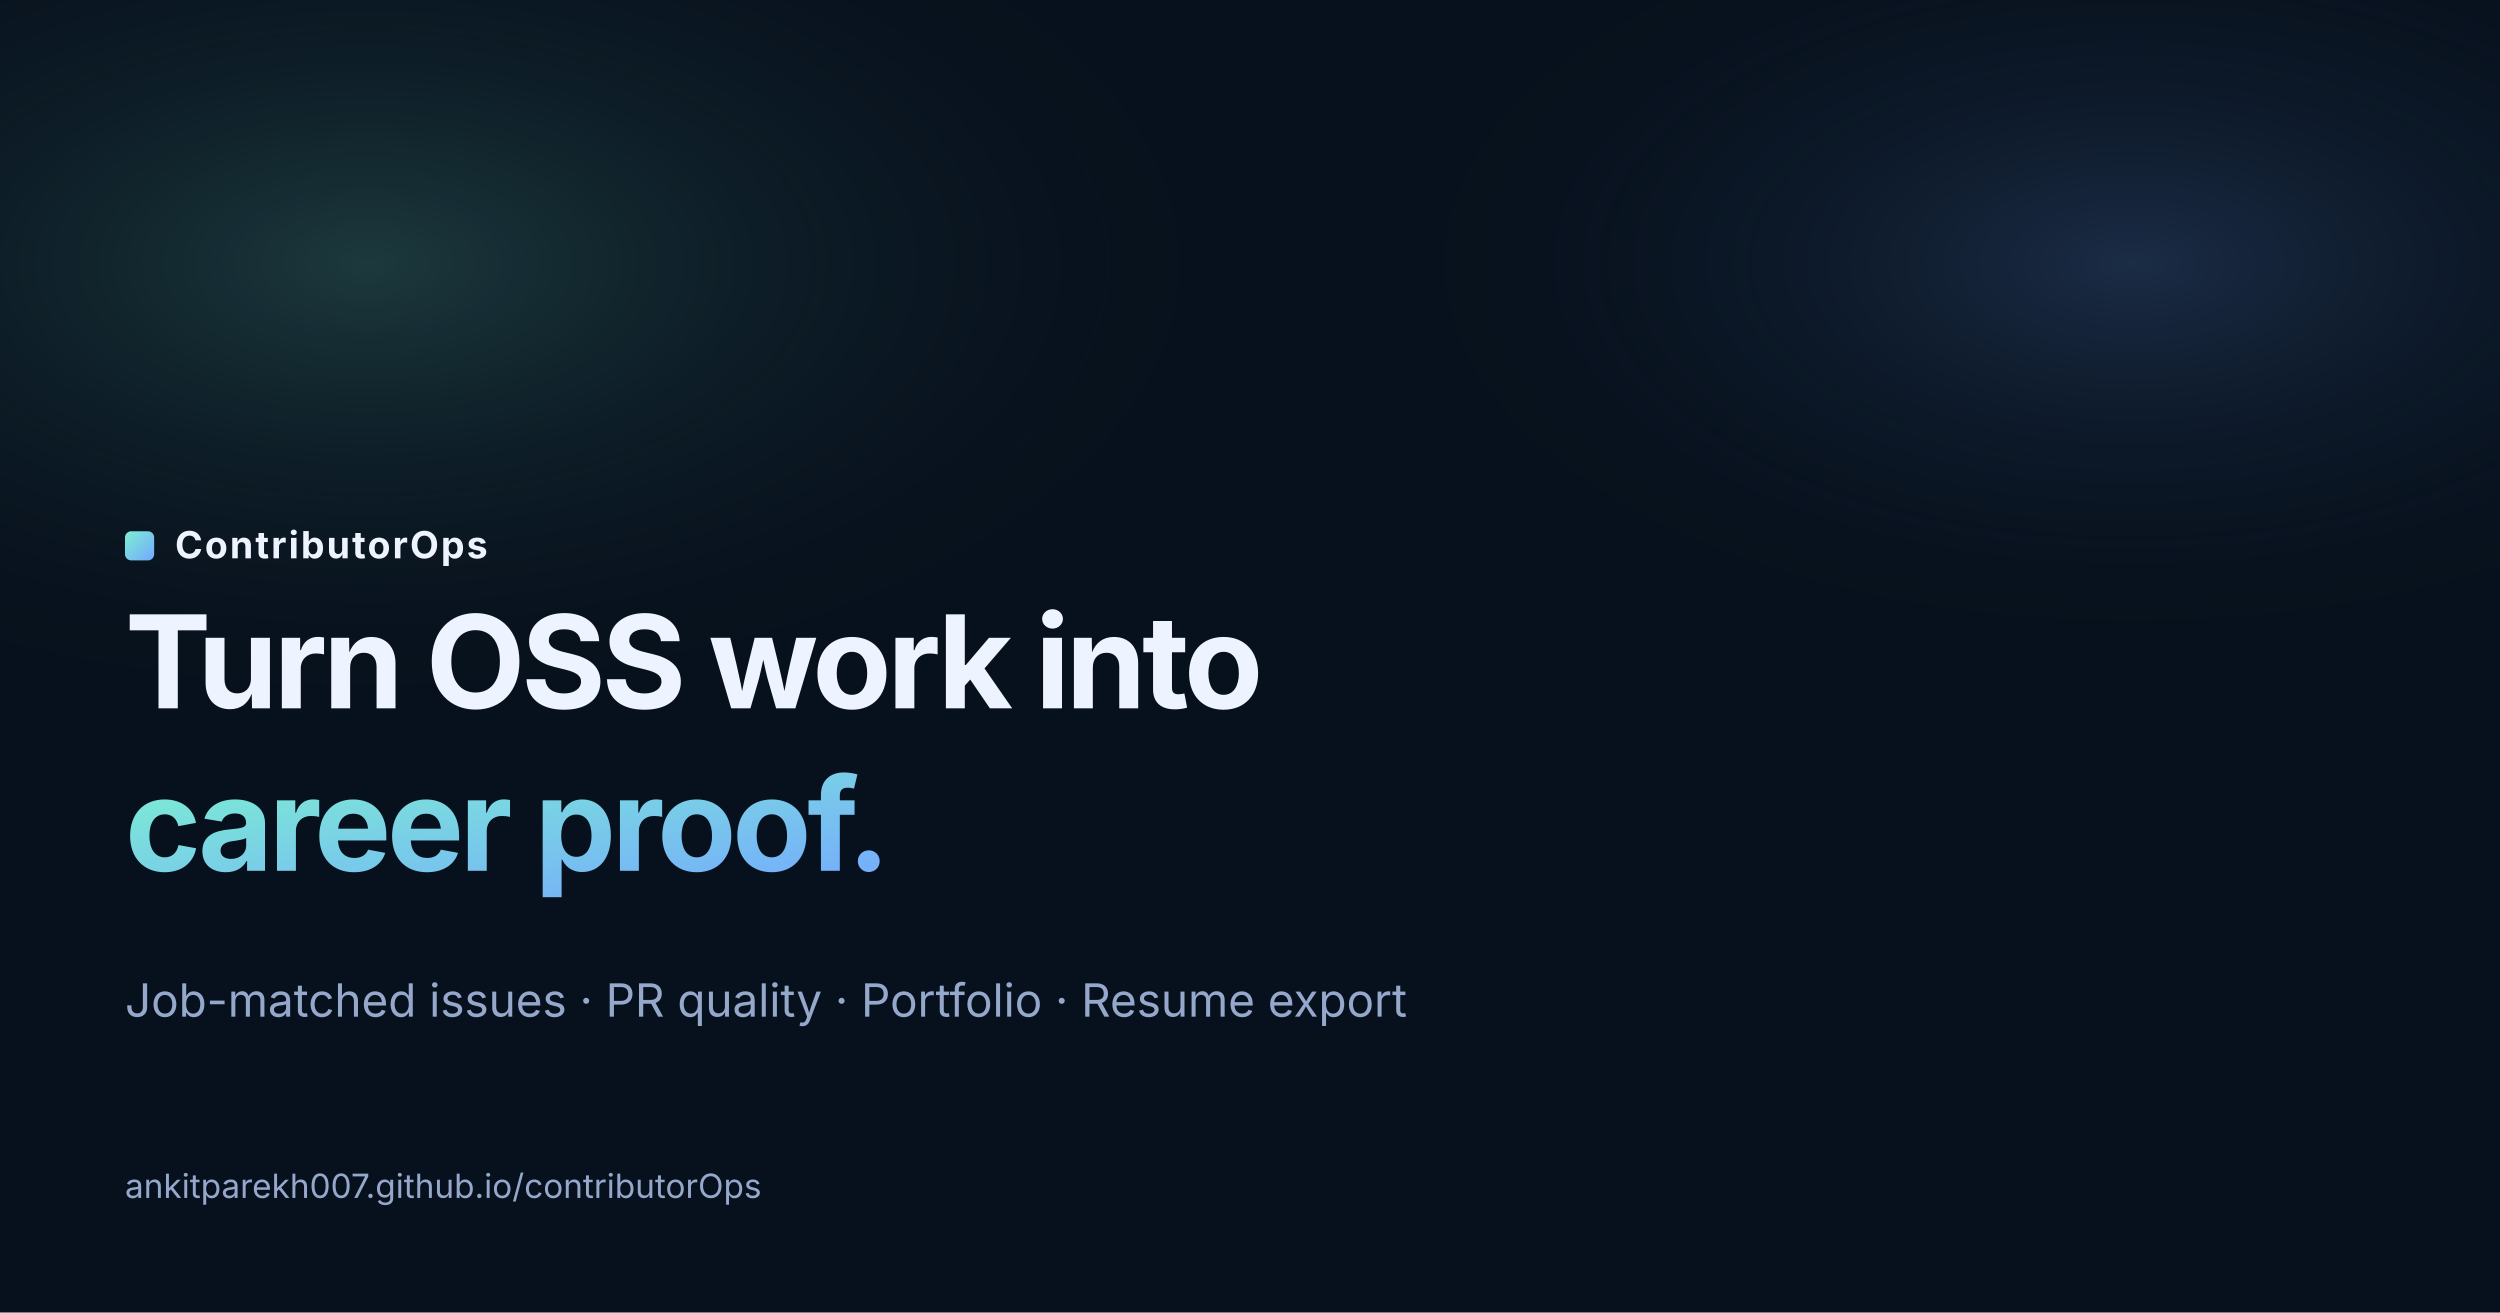
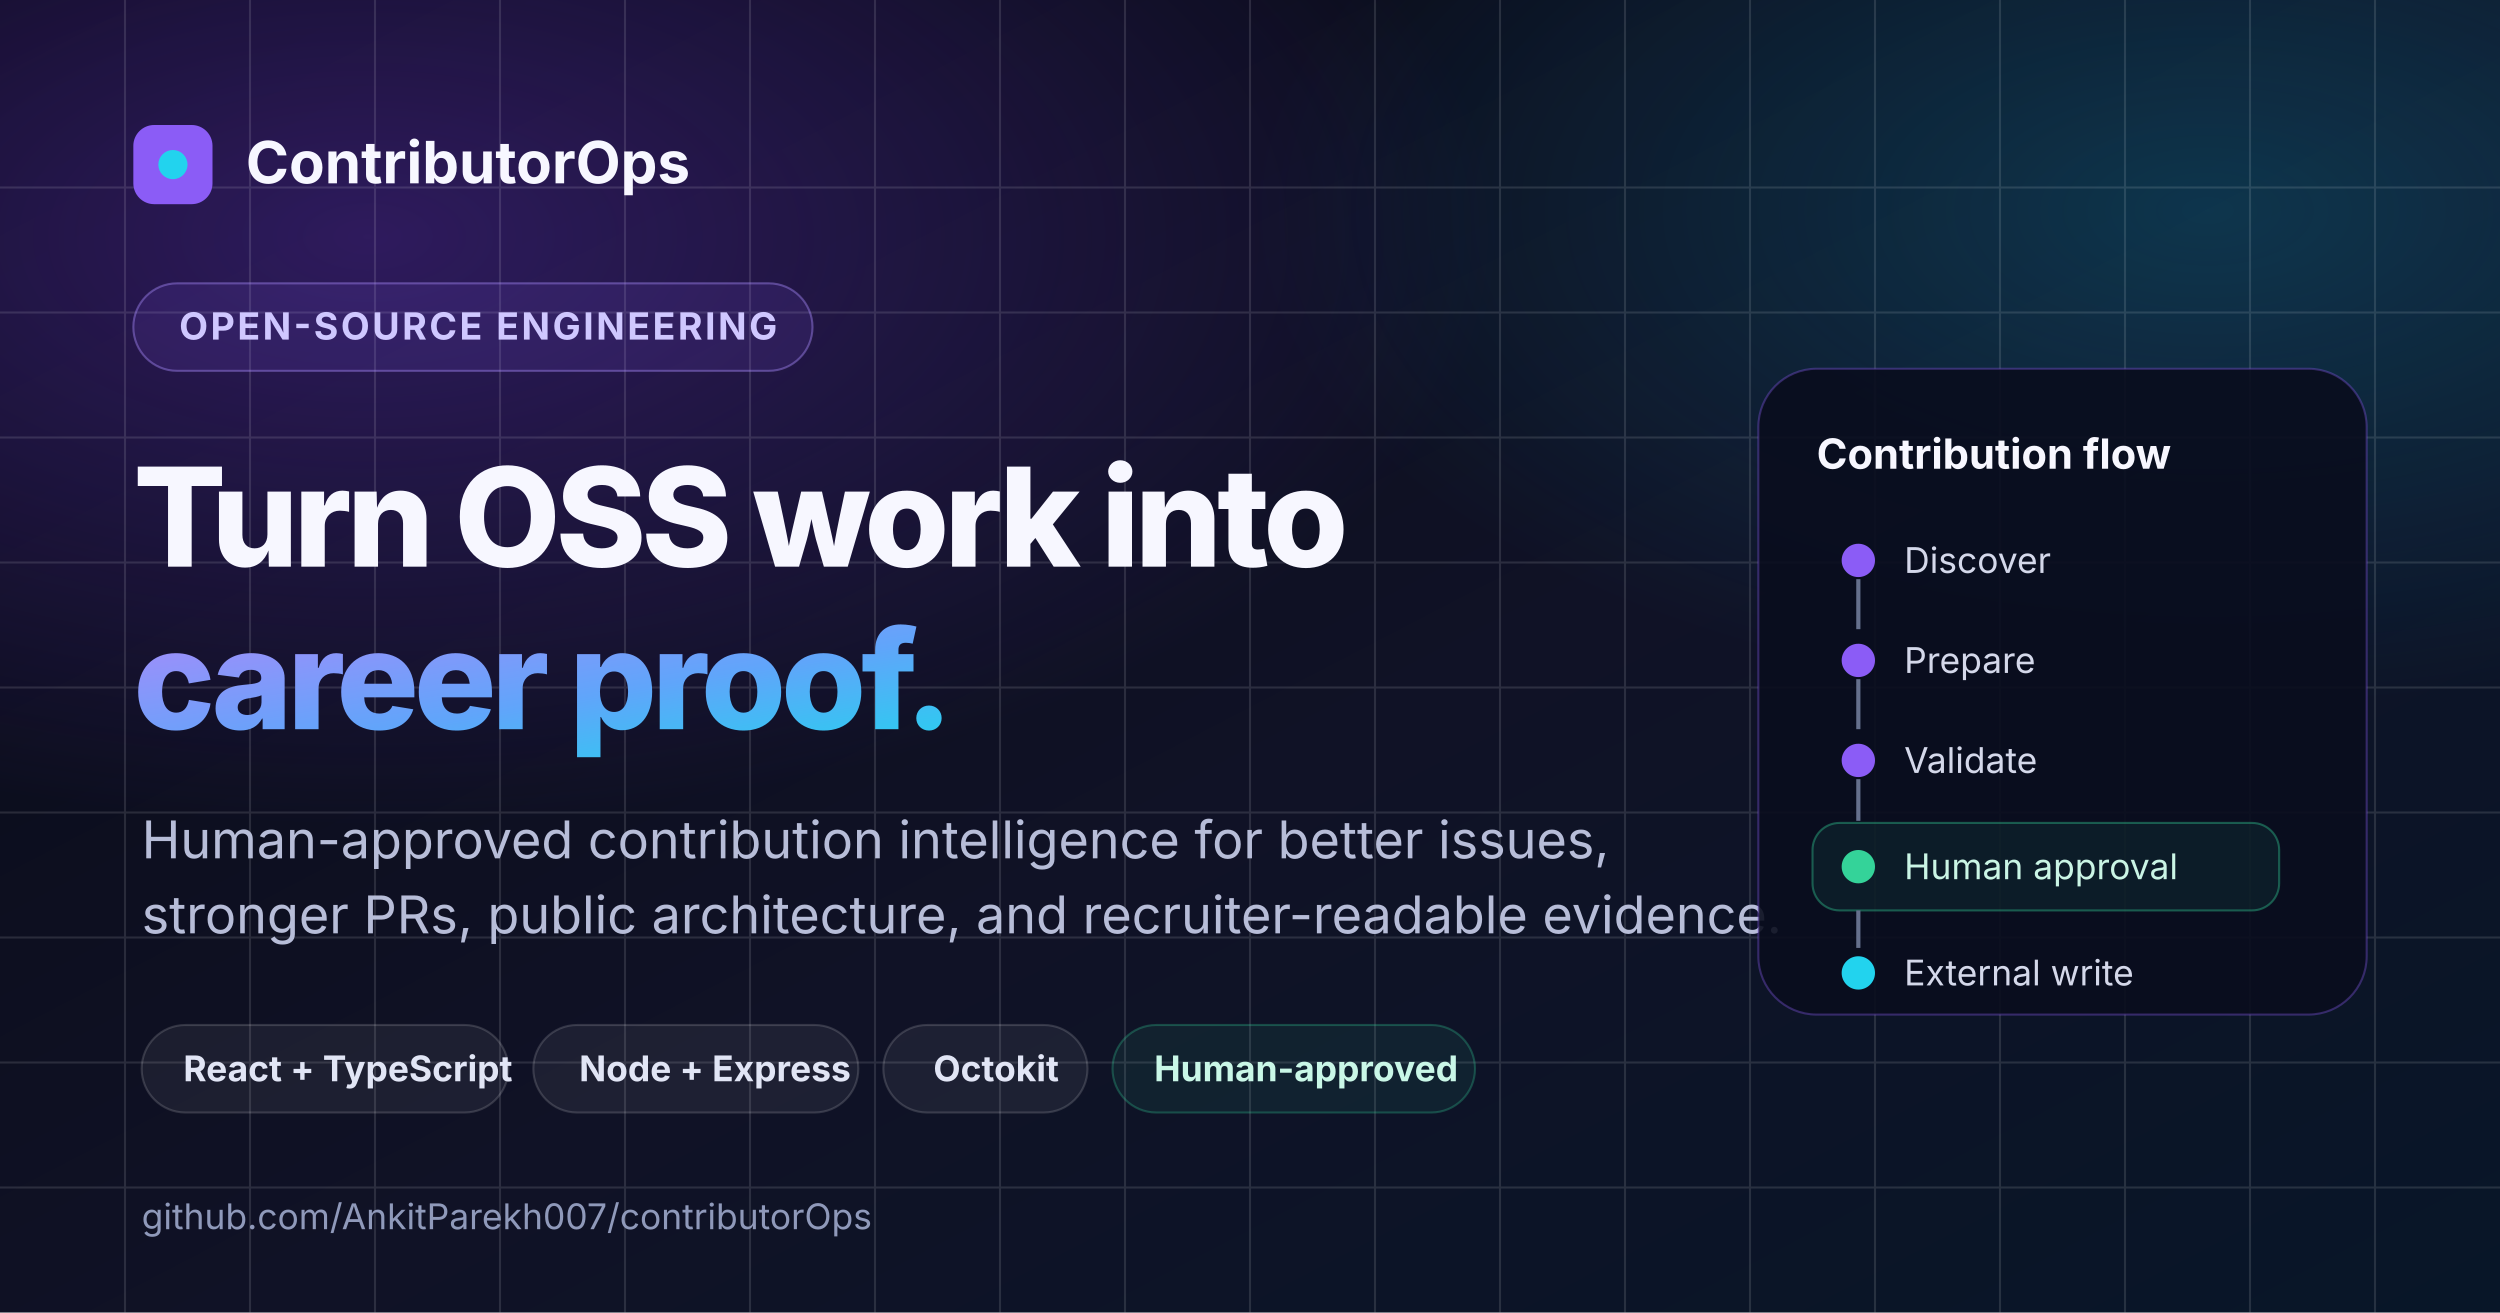
- <svg xmlns="http://www.w3.org/2000/svg" width="1200" height="630" viewBox="0 0 1200 630">
-   <rect width="1200" height="630" fill="#07111d" />
+ <svg xmlns="http://www.w3.org/2000/svg" width="1200" height="630" viewBox="0 0 1200 630" role="img" aria-labelledby="title desc">
  <defs>
-     <radialGradient id="g1" cx="15%" cy="20%" r="35%">
-       <stop offset="0%" stop-color="#7df0d2" stop-opacity="0.18" />
-       <stop offset="100%" stop-color="#07111d" stop-opacity="0" />
+     <linearGradient id="bg" x1="0" y1="0" x2="1" y2="1">
+       <stop offset="0%" stop-color="#070914" />
+       <stop offset="55%" stop-color="#101226" />
+       <stop offset="100%" stop-color="#081628" />
+     </linearGradient>
+     <linearGradient id="brand" x1="0" y1="0" x2="1" y2="1">
+       <stop offset="0%" stop-color="#a78bfa" />
+       <stop offset="55%" stop-color="#60a5fa" />
+       <stop offset="100%" stop-color="#22d3ee" />
+     </linearGradient>
+     <radialGradient id="glow1" cx="15%" cy="18%" r="45%">
+       <stop offset="0%" stop-color="#7c3aed" stop-opacity="0.32" />
+       <stop offset="100%" stop-color="#7c3aed" stop-opacity="0" />
    </radialGradient>
-     <radialGradient id="g2" cx="85%" cy="20%" r="30%">
-       <stop offset="0%" stop-color="#74a7ff" stop-opacity="0.18" />
-       <stop offset="100%" stop-color="#07111d" stop-opacity="0" />
+     <radialGradient id="glow2" cx="88%" cy="16%" r="38%">
+       <stop offset="0%" stop-color="#0891b2" stop-opacity="0.28" />
+       <stop offset="100%" stop-color="#0891b2" stop-opacity="0" />
    </radialGradient>
-     <linearGradient id="brand" x1="0" y1="0" x2="1" y2="1">
-       <stop offset="0%" stop-color="#7df0d2" />
-       <stop offset="100%" stop-color="#74a7ff" />
-     </linearGradient>
  </defs>
-   <rect width="1200" height="630" fill="url(#g1)" />
-   <rect width="1200" height="630" fill="url(#g2)" />
-   <rect x="60" y="255" width="14" height="14" rx="3" fill="url(#brand)" />
-   <text x="84" y="268" font-family="system-ui, -apple-system, sans-serif" font-size="18" font-weight="700" fill="#edf3ff" letter-spacing="1">ContributorOps</text>
-   <text x="60" y="340" font-family="system-ui, -apple-system, sans-serif" font-size="62" font-weight="700" fill="#edf3ff" letter-spacing="-2">Turn OSS work into</text>
-   <text x="60" y="418" font-family="system-ui, -apple-system, sans-serif" font-size="62" font-weight="700" fill="url(#brand)" letter-spacing="-2">career proof.</text>
-   <text x="60" y="488" font-family="system-ui, -apple-system, sans-serif" font-size="22" fill="#95a8cb">Job-matched issues · PR quality · Portfolio · Resume export</text>
-   <text x="60" y="575" font-family="system-ui, -apple-system, sans-serif" font-size="16" fill="#95a8cb">ankitparekh007.github.io/contributorOps</text>
+   <rect width="1200" height="630" fill="url(#bg)" />
+   <rect width="1200" height="630" fill="url(#glow1)" />
+   <rect width="1200" height="630" fill="url(#glow2)" />
+   <g opacity="0.12" stroke="#ffffff">
+     <path d="M0 90H1200M0 150H1200M0 210H1200M0 270H1200M0 330H1200M0 390H1200M0 450H1200M0 510H1200M0 570H1200" />
+     <path d="M60 0V630M120 0V630M180 0V630M240 0V630M300 0V630M360 0V630M420 0V630M480 0V630M540 0V630M600 0V630M660 0V630M720 0V630M780 0V630M840 0V630M900 0V630M960 0V630M1020 0V630M1080 0V630M1140 0V630" />
+   </g>
+   <rect x="64" y="60" width="38" height="38" rx="10" fill="#8b5cf6" />
+   <circle cx="83" cy="79" r="7" fill="#22d3ee" />
+   <text x="118" y="88" font-family="system-ui, -apple-system, Segoe UI, sans-serif" font-size="28" font-weight="750" fill="#f7f7ff">ContributorOps</text>
+   <rect x="64" y="136" width="326" height="42" rx="21" fill="#8b5cf6" fill-opacity="0.12" stroke="#a78bfa" stroke-opacity="0.42" />
+   <text x="86" y="163" font-family="system-ui, -apple-system, Segoe UI, sans-serif" font-size="18" font-weight="750" fill="#cfc7ff" letter-spacing="1.2">OPEN-SOURCE ENGINEERING</text>
+   <text x="64" y="272" font-family="system-ui, -apple-system, Segoe UI, sans-serif" font-size="66" font-weight="800" fill="#f7f7ff" letter-spacing="-2.4">Turn OSS work into</text>
+   <text x="64" y="350" font-family="system-ui, -apple-system, Segoe UI, sans-serif" font-size="66" font-weight="800" fill="url(#brand)" letter-spacing="-2.4">career proof.</text>
+   <text x="68" y="412" font-family="system-ui, -apple-system, Segoe UI, sans-serif" font-size="25" fill="#b7bdd8">Human-approved contribution intelligence for better issues,</text>
+   <text x="68" y="448" font-family="system-ui, -apple-system, Segoe UI, sans-serif" font-size="25" fill="#b7bdd8">stronger PRs, public architecture, and recruiter-readable evidence.</text>
+   <g font-family="system-ui, -apple-system, Segoe UI, sans-serif" font-size="17" font-weight="700" fill="#e1e5f5">
+     <rect x="68" y="492" width="176" height="42" rx="21" fill="#ffffff" fill-opacity="0.06" stroke="#ffffff" stroke-opacity="0.15" />
+     <text x="88" y="519">React + TypeScript</text>
+     <rect x="256" y="492" width="156" height="42" rx="21" fill="#ffffff" fill-opacity="0.06" stroke="#ffffff" stroke-opacity="0.15" />
+     <text x="278" y="519">Node + Express</text>
+     <rect x="424" y="492" width="98" height="42" rx="21" fill="#ffffff" fill-opacity="0.06" stroke="#ffffff" stroke-opacity="0.15" />
+     <text x="448" y="519">Octokit</text>
+     <rect x="534" y="492" width="174" height="42" rx="21" fill="#34d399" fill-opacity="0.08" stroke="#34d399" stroke-opacity="0.28" />
+     <text x="554" y="519" fill="#c9f7e7">Human-approved</text>
+   </g>
+   <g transform="translate(844 177)">
+     <rect width="292" height="310" rx="28" fill="#090d1d" fill-opacity="0.9" stroke="#8b5cf6" stroke-opacity="0.34" />
+     <text x="28" y="48" font-family="system-ui, -apple-system, Segoe UI, sans-serif" font-size="20" font-weight="750" fill="#f7f7ff">Contribution flow</text>
+     <g font-family="system-ui, -apple-system, Segoe UI, sans-serif" font-size="17" fill="#d4d8ea">
+       <circle cx="48" cy="92" r="8" fill="#8b5cf6" />
+       <text x="70" y="98">Discover</text>
+       <path d="M48 101V125" stroke="#65708d" stroke-width="2" />
+       <circle cx="48" cy="140" r="8" fill="#8b5cf6" />
+       <text x="70" y="146">Prepare</text>
+       <path d="M48 149V173" stroke="#65708d" stroke-width="2" />
+       <circle cx="48" cy="188" r="8" fill="#8b5cf6" />
+       <text x="70" y="194">Validate</text>
+       <path d="M48 197V217" stroke="#65708d" stroke-width="2" />
+       <rect x="26" y="218" width="224" height="42" rx="13" fill="#34d399" fill-opacity="0.08" stroke="#34d399" stroke-opacity="0.38" />
+       <circle cx="48" cy="239" r="8" fill="#34d399" />
+       <text x="70" y="245" fill="#caf5e5">Human approval</text>
+       <path d="M48 260V278" stroke="#65708d" stroke-width="2" />
+       <circle cx="48" cy="290" r="8" fill="#22d3ee" />
+       <text x="70" y="296">External write</text>
+     </g>
+   </g>
+   <text x="68" y="590" font-family="system-ui, -apple-system, Segoe UI, sans-serif" font-size="17" fill="#8f99ba">github.com/AnkitParekh007/contributorOps</text>
</svg>
